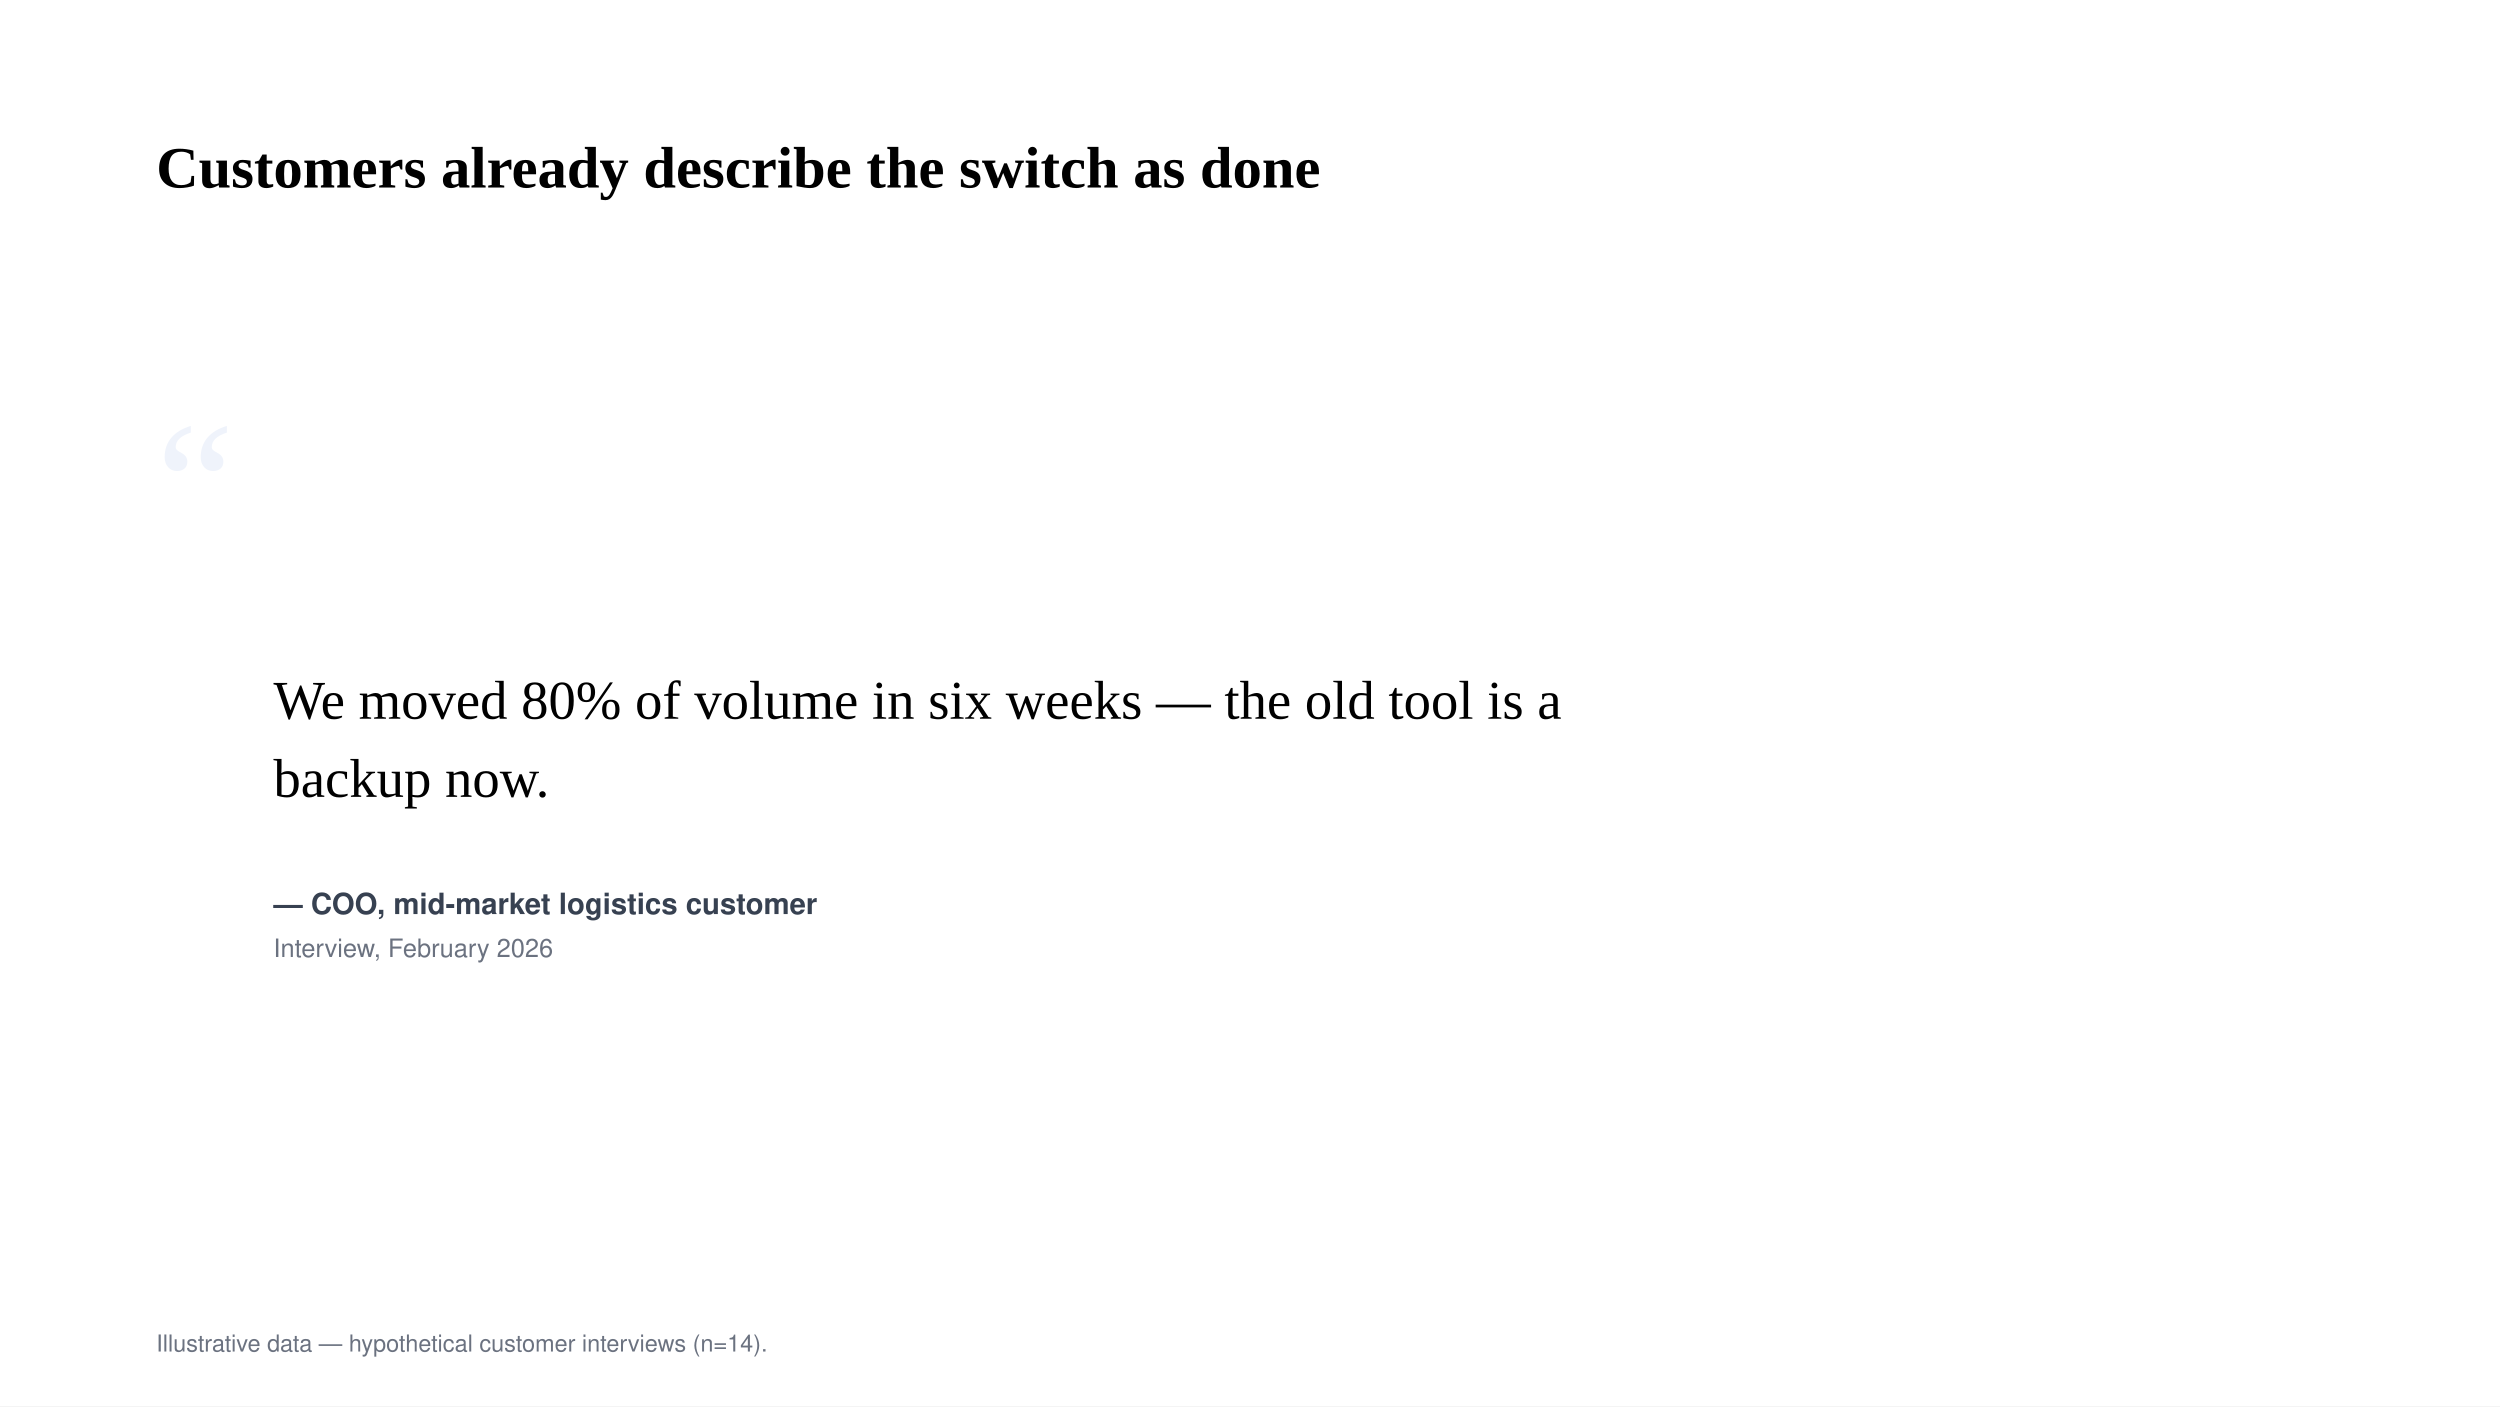
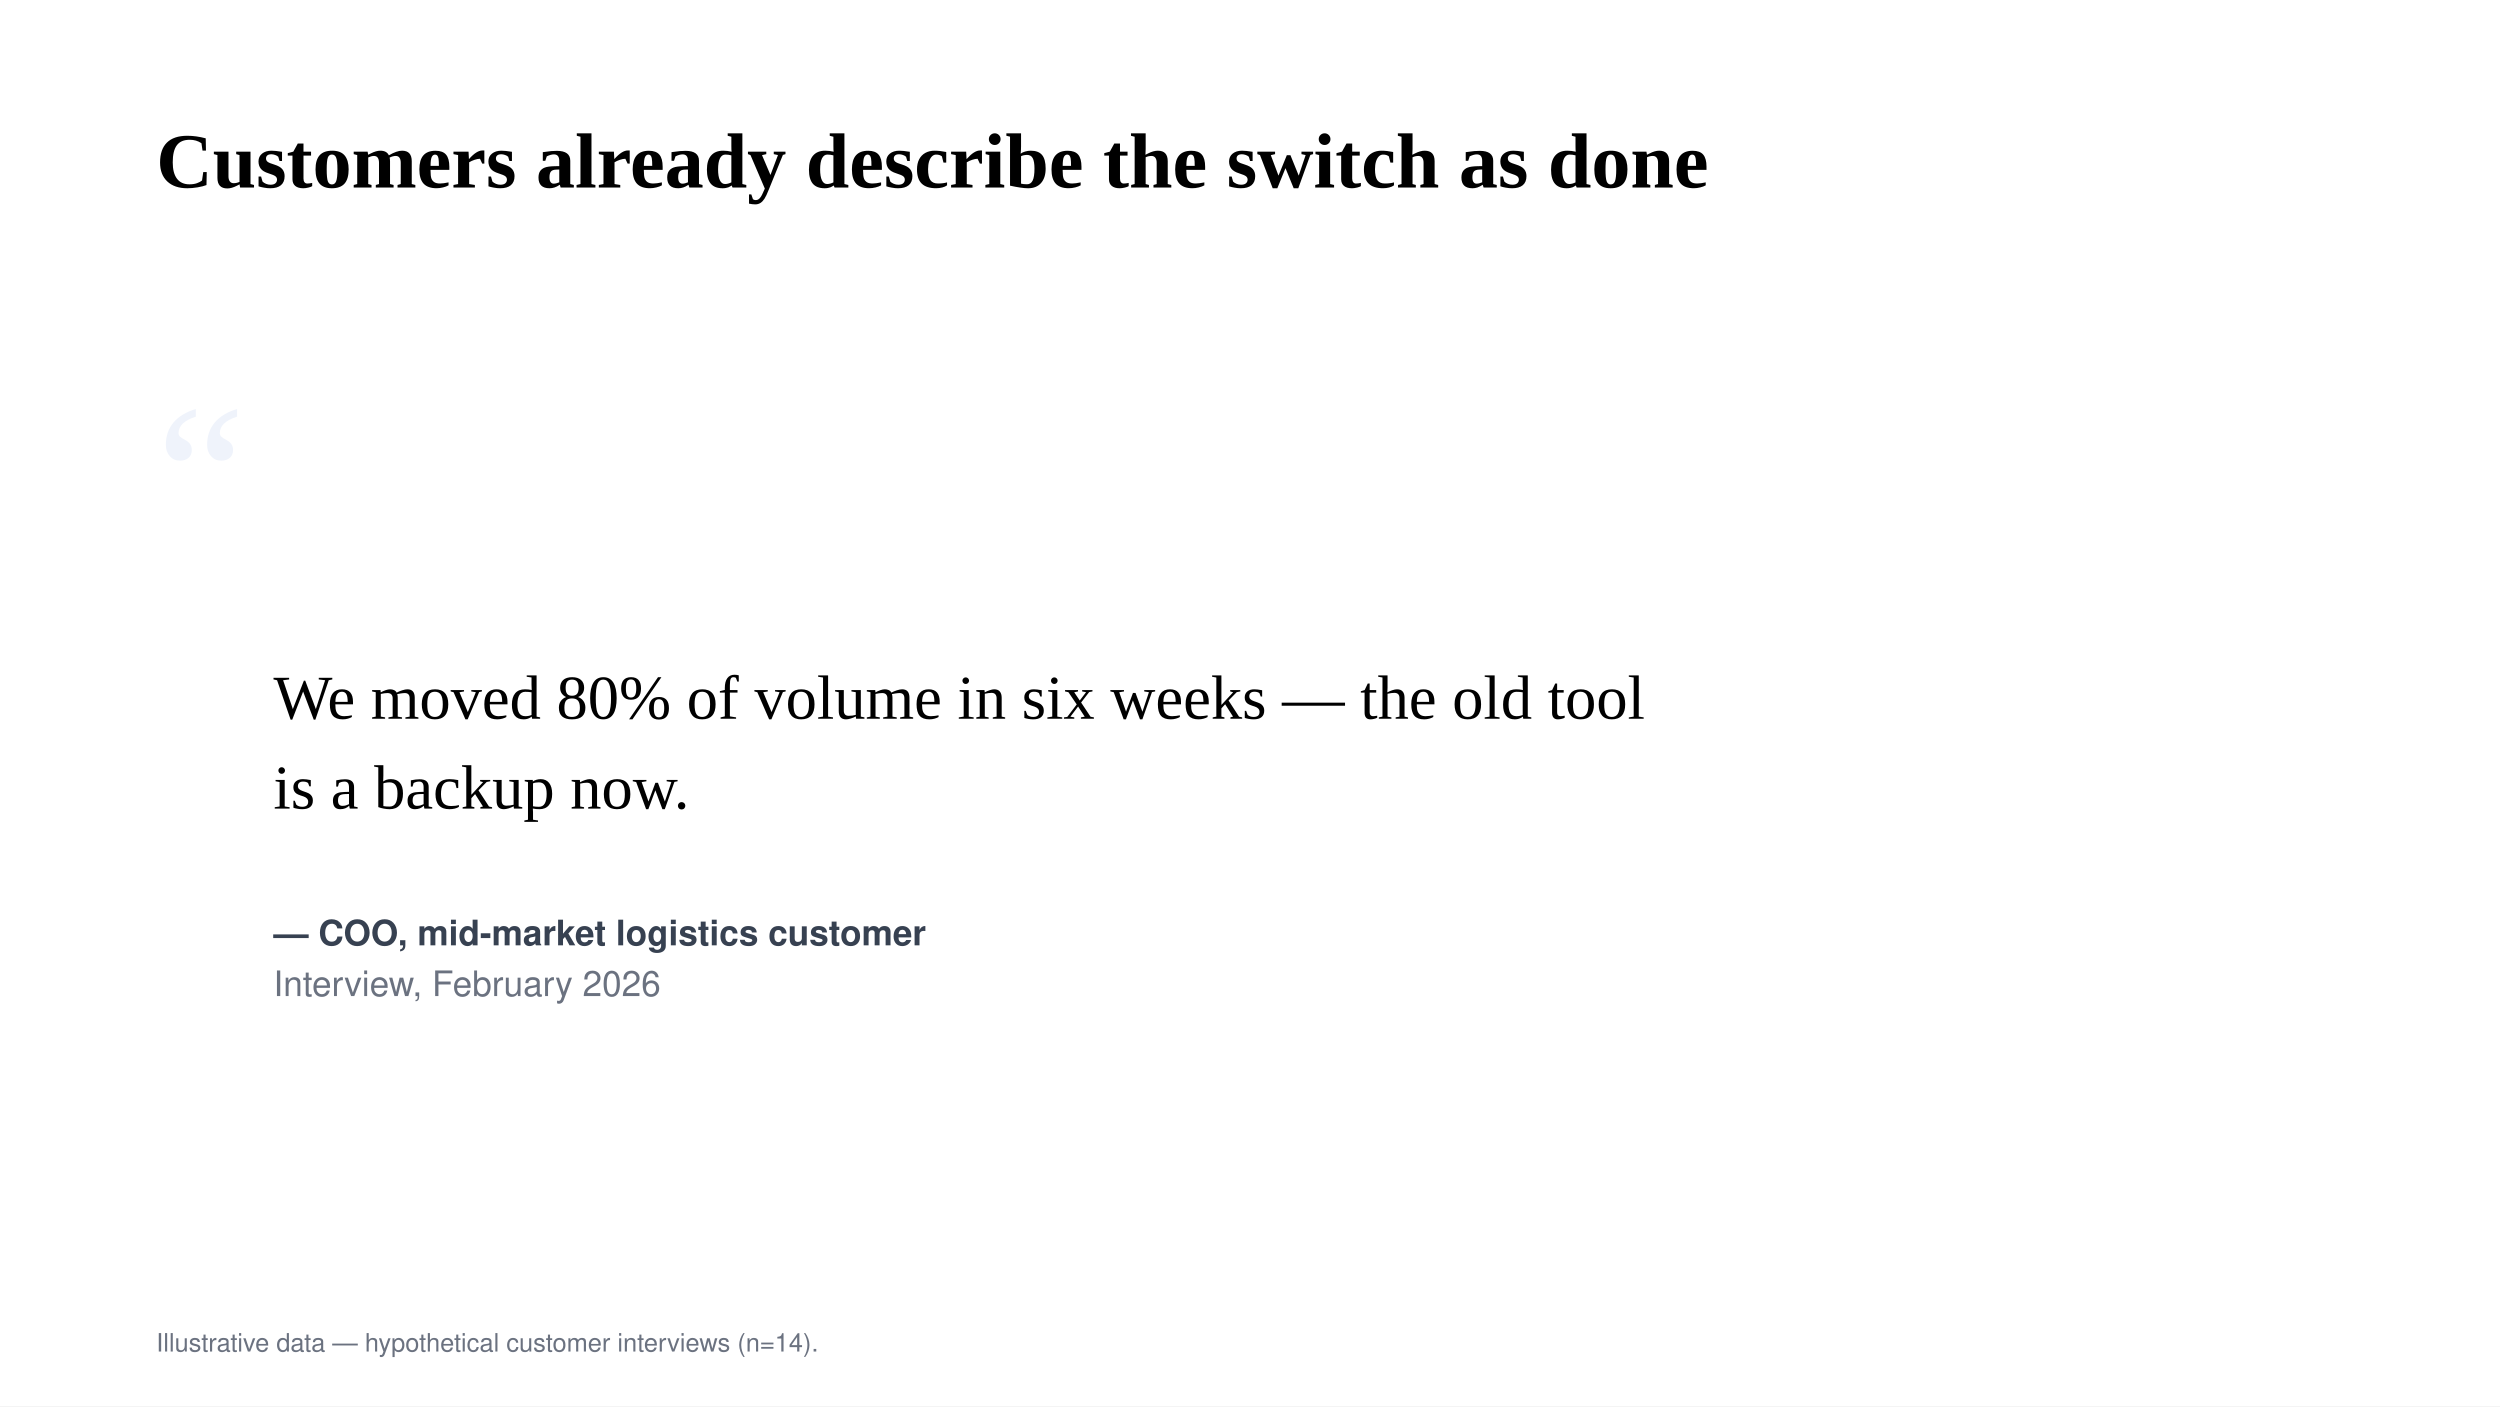
<svg xmlns="http://www.w3.org/2000/svg" viewBox="0 0 1280 720" width="1280" height="720" role="img" aria-label="Customers already describe the switch as done">
  <rect width="1280" height="720" fill="#FFFFFF" />
-   <text x="80.0" y="96.0" font-family="Georgia, 'Times New Roman', 'Hiragino Mincho ProN', 'Yu Mincho', serif" font-size="30" fill="#000000" font-weight="bold" text-anchor="start">Customers already describe the switch as done</text>
-   <text x="80.0" y="278.0" font-family="Georgia, 'Times New Roman', 'Hiragino Mincho ProN', 'Yu Mincho', serif" font-size="90" fill="#EFF3FB" font-weight="normal" text-anchor="start">“</text>
-   <text x="140.0" y="368.0" font-family="Georgia, 'Times New Roman', 'Hiragino Mincho ProN', 'Yu Mincho', serif" font-size="28" fill="#000000" font-weight="normal" text-anchor="start">We moved 80% of volume in six weeks — the old tool is a</text>
-   <text x="140.0" y="408.0" font-family="Georgia, 'Times New Roman', 'Hiragino Mincho ProN', 'Yu Mincho', serif" font-size="28" fill="#000000" font-weight="normal" text-anchor="start">backup now.</text>
-   <text x="140.0" y="468.0" font-family="'Helvetica Neue', Helvetica, Arial, 'Hiragino Sans', 'Yu Gothic', 'Noto Sans JP', 'Meiryo', sans-serif" font-size="15" fill="#374151" font-weight="600" text-anchor="start">— COO, mid-market logistics customer</text>
-   <text x="140.0" y="490.0" font-family="'Helvetica Neue', Helvetica, Arial, 'Hiragino Sans', 'Yu Gothic', 'Noto Sans JP', 'Meiryo', sans-serif" font-size="13" fill="#6B7280" font-weight="normal" text-anchor="start">Interview, February 2026</text>
-   <text x="80.0" y="692.0" font-family="'Helvetica Neue', Helvetica, Arial, 'Hiragino Sans', 'Yu Gothic', 'Noto Sans JP', 'Meiryo', sans-serif" font-size="12" fill="#6B7280" font-weight="normal" text-anchor="start">Illustrative data — hypothetical customer interviews (n=14).</text>
+   <text x="80.0" y="96.0" font-family="Georgia, 'Times New Roman', 'Hiragino Mincho ProN', 'Yu Mincho', serif" font-size="40" fill="#000000" font-weight="bold" text-anchor="start">Customers already describe the switch as done</text>
+   <text x="80.0" y="278.0" font-family="Georgia, 'Times New Roman', 'Hiragino Mincho ProN', 'Yu Mincho', serif" font-size="103" fill="#EFF3FB" font-weight="normal" text-anchor="start">“</text>
+   <text x="140.0" y="368.0" font-family="Georgia, 'Times New Roman', 'Hiragino Mincho ProN', 'Yu Mincho', serif" font-size="32" fill="#000000" font-weight="normal" text-anchor="start">We moved 80% of volume in six weeks — the old tool</text>
+   <text x="140.0" y="414.0" font-family="Georgia, 'Times New Roman', 'Hiragino Mincho ProN', 'Yu Mincho', serif" font-size="32" fill="#000000" font-weight="normal" text-anchor="start">is a backup now.</text>
+   <text x="140.0" y="484.0" font-family="'Helvetica Neue', Helvetica, Arial, 'Hiragino Sans', 'Yu Gothic', 'Noto Sans JP', 'Meiryo', sans-serif" font-size="18" fill="#374151" font-weight="600" text-anchor="start">— COO, mid-market logistics customer</text>
+   <text x="140.0" y="510.0" font-family="'Helvetica Neue', Helvetica, Arial, 'Hiragino Sans', 'Yu Gothic', 'Noto Sans JP', 'Meiryo', sans-serif" font-size="18" fill="#6B7280" font-weight="normal" text-anchor="start">Interview, February 2026</text>
+   <text x="80.0" y="692.0" font-family="'Helvetica Neue', Helvetica, Arial, 'Hiragino Sans', 'Yu Gothic', 'Noto Sans JP', 'Meiryo', sans-serif" font-size="13" fill="#6B7280" font-weight="normal" text-anchor="start">Illustrative data — hypothetical customer interviews (n=14).</text>
</svg>
